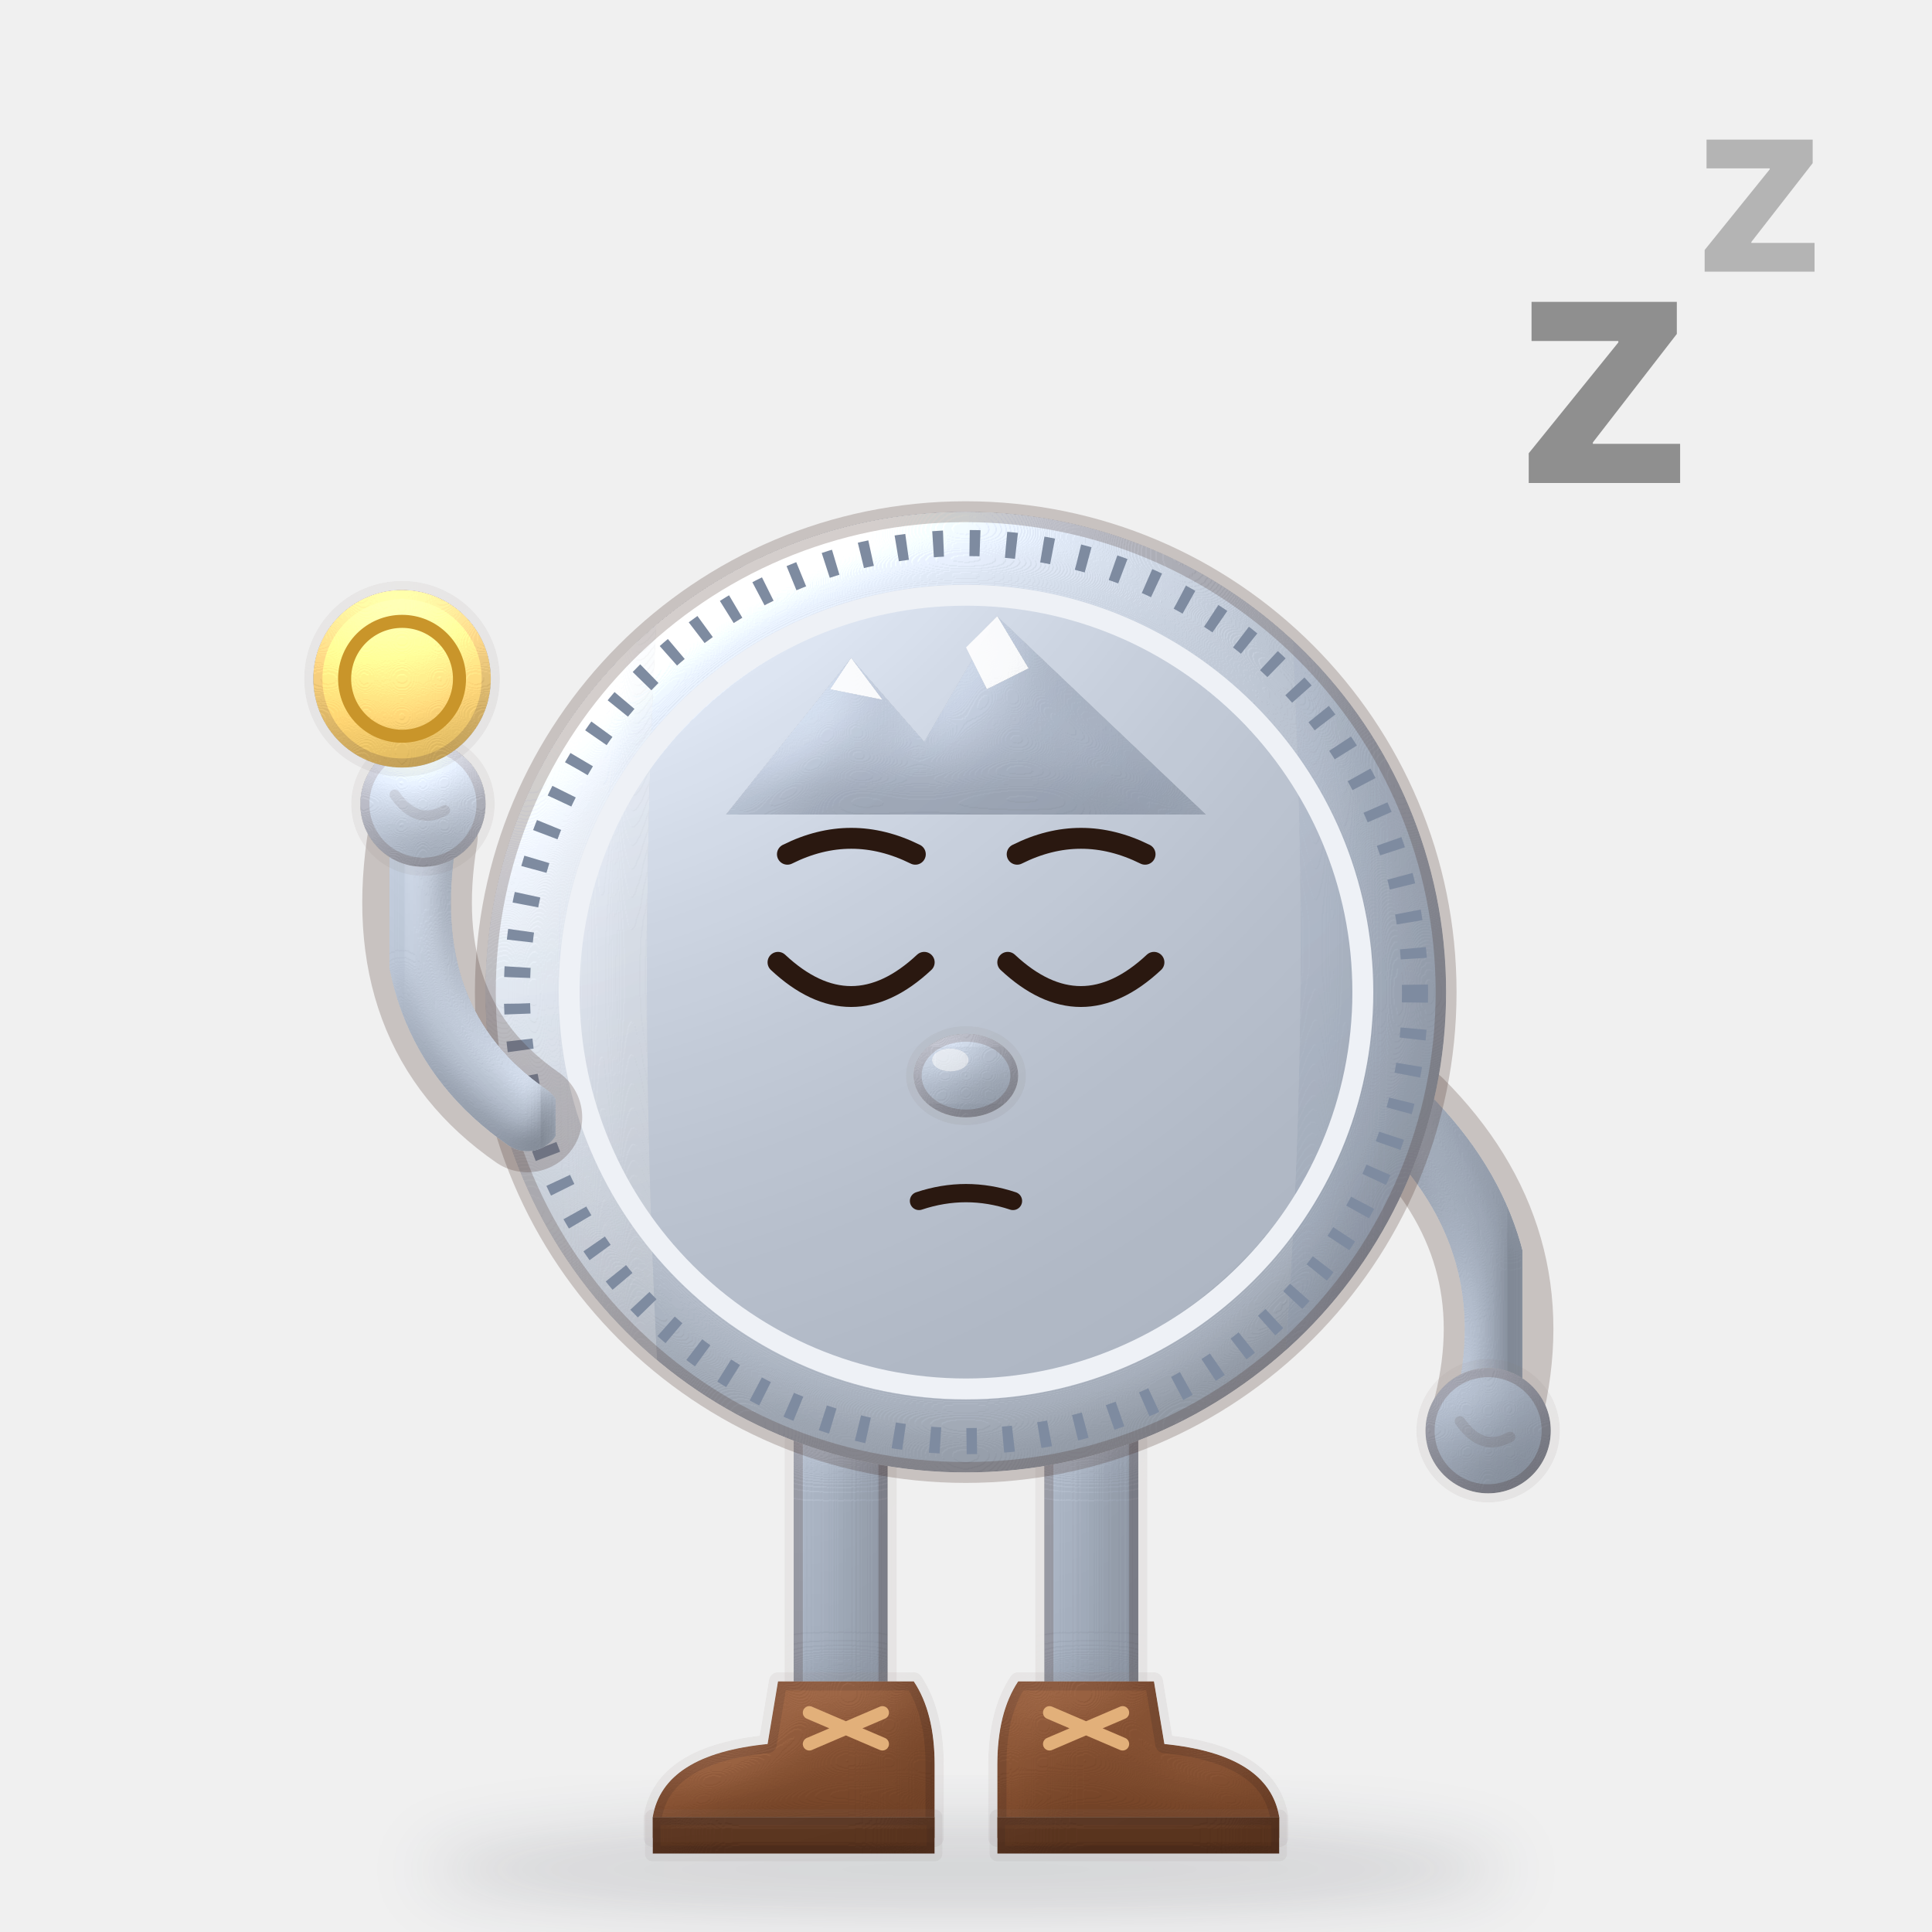
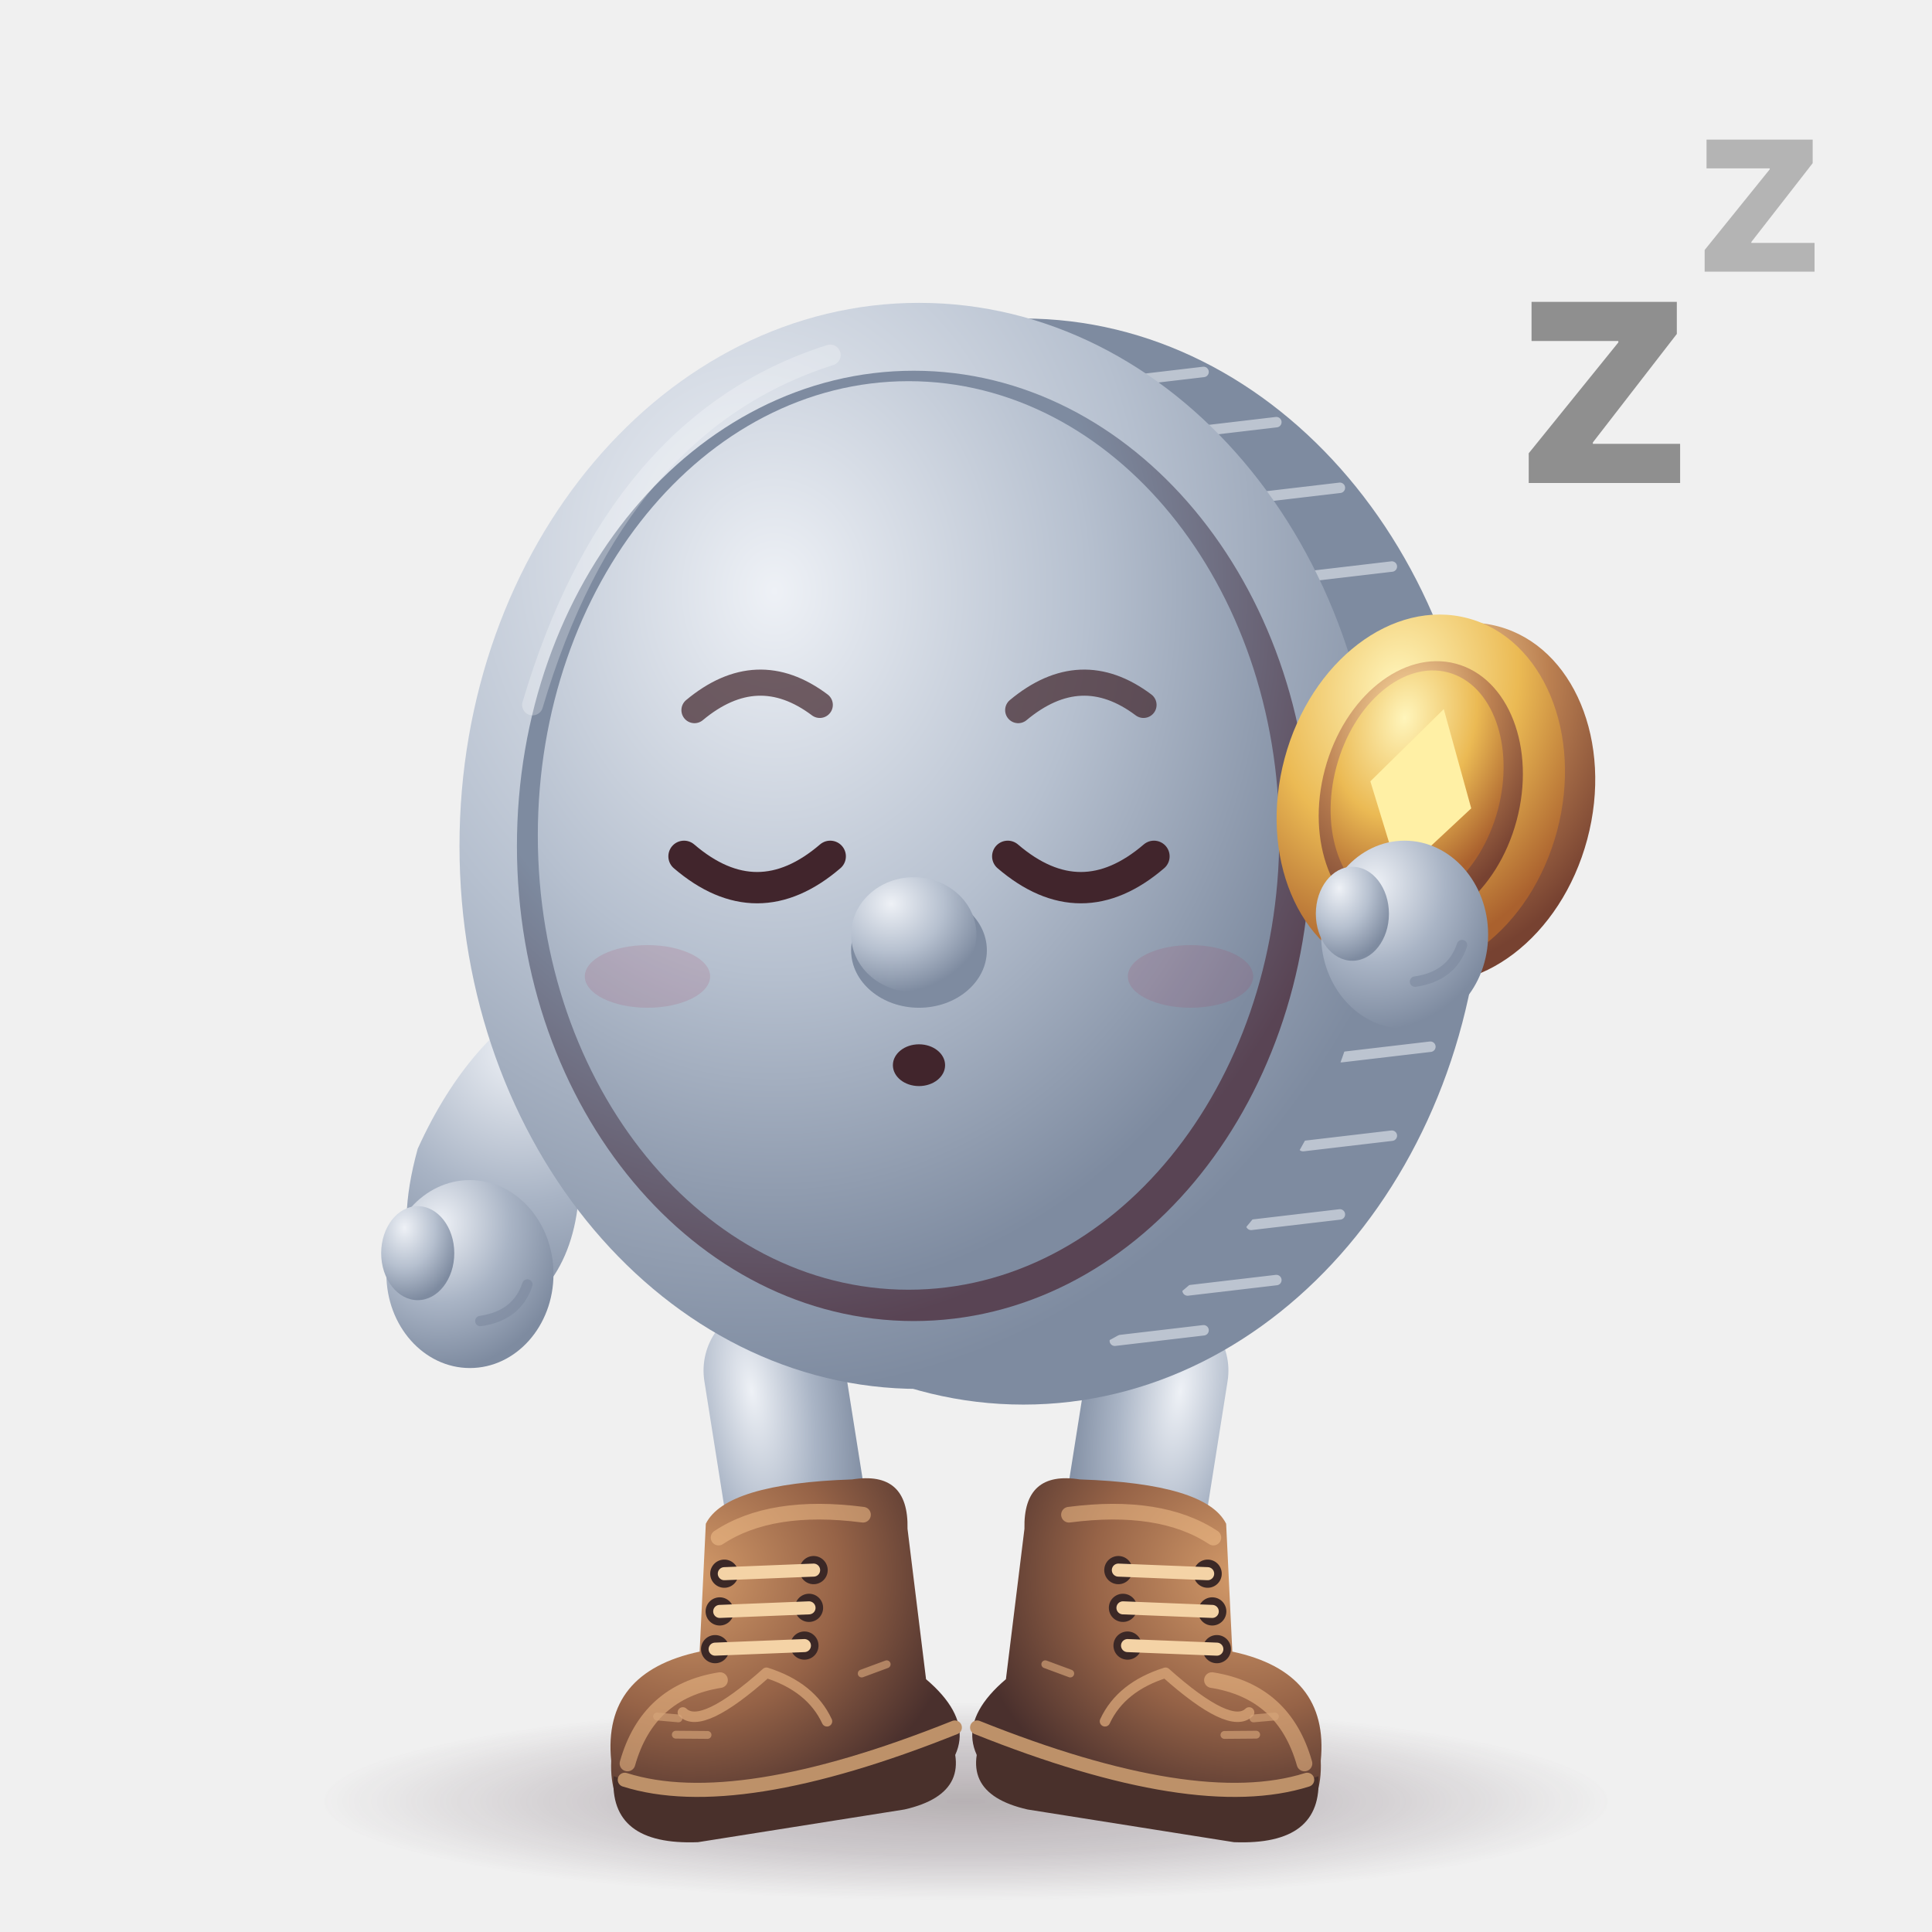
<svg xmlns="http://www.w3.org/2000/svg" viewBox="0 0 64 64" width="160" height="160" role="img" aria-label="Zurich, Finance, dropped">
  <defs>
-     <filter id="sm-zurich-s" x="-50%" y="-50%" width="200%" height="200%">
-       <feGaussianBlur stdDeviation="6" />
-     </filter>
-     <filter id="sm-zurich-clay" x="-25%" y="-25%" width="150%" height="150%" color-interpolation-filters="sRGB">
-       <feGaussianBlur in="SourceAlpha" stdDeviation="7" result="b" />
-       <feDiffuseLighting in="b" surfaceScale="6" diffuseConstant="1.15" lighting-color="#fff" result="d">
-         <feDistantLight azimuth="235" elevation="48" />
-       </feDiffuseLighting>
-       <feComposite in="d" in2="SourceAlpha" operator="in" result="d2" />
-       <feBlend in="SourceGraphic" in2="d2" mode="multiply" result="m" />
-       <feSpecularLighting in="b" surfaceScale="6" specularConstant=".55" specularExponent="22" lighting-color="#fff" result="s">
-         <fePointLight x="40" y="20" z="260" />
-       </feSpecularLighting>
-       <feComposite in="s" in2="SourceAlpha" operator="in" result="s2" />
-       <feComposite in="m" in2="s2" operator="arithmetic" k2="1" k3=".85" result="lit" />
-       <feComposite in="lit" in2="SourceAlpha" operator="in" />
-     </filter>
-     <filter id="sm-zurich-tube" x="-25%" y="-25%" width="150%" height="150%" color-interpolation-filters="sRGB">
-       <feGaussianBlur in="SourceAlpha" stdDeviation="3" result="b" />
-       <feDiffuseLighting in="b" surfaceScale="4" diffuseConstant="1.15" lighting-color="#fff" result="d">
-         <feDistantLight azimuth="235" elevation="48" />
-       </feDiffuseLighting>
-       <feComposite in="d" in2="SourceAlpha" operator="in" result="d2" />
-       <feBlend in="SourceGraphic" in2="d2" mode="multiply" result="m" />
-       <feSpecularLighting in="b" surfaceScale="4" specularConstant=".55" specularExponent="22" lighting-color="#fff" result="s">
-         <fePointLight x="40" y="20" z="260" />
-       </feSpecularLighting>
-       <feComposite in="s" in2="SourceAlpha" operator="in" result="s2" />
-       <feComposite in="m" in2="s2" operator="arithmetic" k2="1" k3=".85" result="lit" />
-       <feComposite in="lit" in2="SourceAlpha" operator="in" />
-     </filter>
+     <radialGradient id="sm-zurich-clay" cx="32%" cy="23%" r="78%">
+       <stop offset="0" stop-color="#EEF1F6" />
+       <stop offset="0.54" stop-color="#B6C0CF" />
+       <stop offset="1" stop-color="#7E8BA0" />
+     </radialGradient>
+     <radialGradient id="sm-zurich-arm" cx="32%" cy="23%" r="78%">
+       <stop offset="0" stop-color="#EEF1F6" />
+       <stop offset="0.54" stop-color="#A9B4C5" />
+       <stop offset="1" stop-color="#7E8BA0" />
+     </radialGradient>
+     <radialGradient id="sm-zurich-recess" cx="32%" cy="23%" r="78%">
+       <stop offset="0" stop-color="#7E8BA0" />
+       <stop offset="0.54" stop-color="#7E8BA0" />
+       <stop offset="1" stop-color="#594454" />
+     </radialGradient>
+     <radialGradient id="sm-zurich-boot" cx="32%" cy="23%" r="78%">
+       <stop offset="0" stop-color="#d39a69" />
+       <stop offset="0.54" stop-color="#966347" />
+       <stop offset="1" stop-color="#4a302d" />
+     </radialGradient>
+     <radialGradient id="sm-zurich-wood" cx="32%" cy="23%" r="78%">
+       <stop offset="0" stop-color="#ffe0a6" />
+       <stop offset="0.54" stop-color="#bb8051" />
+       <stop offset="1" stop-color="#774231" />
+     </radialGradient>
+     <radialGradient id="sm-zurich-gold" cx="32%" cy="23%" r="78%">
+       <stop offset="0" stop-color="#fff5bb" />
+       <stop offset="0.54" stop-color="#ebba54" />
+       <stop offset="1" stop-color="#aa612e" />
+     </radialGradient>
+     <radialGradient id="sm-zurich-red" cx="32%" cy="23%" r="78%">
+       <stop offset="0" stop-color="#ffb3a4" />
+       <stop offset="0.54" stop-color="#e47065" />
+       <stop offset="1" stop-color="#a53247" />
+     </radialGradient>
+     <radialGradient id="sm-zurich-white" cx="32%" cy="23%" r="78%">
+       <stop offset="0" stop-color="#fffef9" />
+       <stop offset="0.54" stop-color="#fff6e8" />
+       <stop offset="1" stop-color="#c9a8a5" />
+     </radialGradient>
+     <radialGradient id="sm-zurich-iris" cx="32%" cy="23%" r="78%">
+       <stop offset="0" stop-color="#d9ab73" />
+       <stop offset="0.54" stop-color="#905837" />
+       <stop offset="1" stop-color="#4b2b29" />
+     </radialGradient>
+     <radialGradient id="sm-zurich-floor">
+       <stop stop-color="#38252e" stop-opacity=".31" />
+       <stop offset=".55" stop-color="#483442" stop-opacity=".2" />
+       <stop offset="1" stop-color="#483442" stop-opacity="0" />
+     </radialGradient>
  </defs>
  <g transform="scale(0.17297) translate(35 0)">
-     <ellipse cx="150" cy="358" rx="104" ry="9" fill="#1B2430" opacity=".14" filter="url(#sm-zurich-s)" />
-     <rect x="117" y="270" width="18" height="60" rx="6" fill="#A9B4C5" stroke="#3B2418" stroke-opacity=".22" stroke-width="3.5" filter="url(#sm-zurich-clay)" />
-     <rect x="165" y="270" width="18" height="60" rx="6" fill="#A9B4C5" stroke="#3B2418" stroke-opacity=".22" stroke-width="3.5" filter="url(#sm-zurich-clay)" />
-     <path d="M140 322 L114 322 L112 334 Q92 336 90 348 L90 352 L144 352 L144 338 Q144 328 140 322 Z" fill="#8A4E2B" stroke="#3B2418" stroke-opacity=".22" stroke-width="3.5" stroke-linejoin="round" filter="url(#sm-zurich-clay)" />
-     <path d="M144 348 L90 348 L90 355 L144 355 Z" fill="#5E3219" stroke="#3B2418" stroke-opacity=".22" stroke-width="3" stroke-linejoin="round" filter="url(#sm-zurich-clay)" />
-     <path d="M134 328 L120 334 M120 328 L134 334" fill="none" stroke="#E2B07A" stroke-width="2.5" stroke-linecap="round" stroke-linejoin="round" />
-     <path d="M160 322 L186 322 L188 334 Q208 336 210 348 L210 352 L156 352 L156 338 Q156 328 160 322 Z" fill="#8A4E2B" stroke="#3B2418" stroke-opacity=".22" stroke-width="3.5" stroke-linejoin="round" filter="url(#sm-zurich-clay)" />
-     <path d="M156 348 L210 348 L210 355 L156 355 Z" fill="#5E3219" stroke="#3B2418" stroke-opacity=".22" stroke-width="3" stroke-linejoin="round" filter="url(#sm-zurich-clay)" />
-     <path d="M166 328 L180 334 M180 328 L166 334" fill="none" stroke="#E2B07A" stroke-width="2.5" stroke-linecap="round" stroke-linejoin="round" />
-     <path d="M234 214 Q258 238 250 270" fill="none" stroke="#3B2418" stroke-opacity=".22" stroke-width="21" stroke-linecap="round" stroke-linejoin="round" />
-     <path d="M234 214 Q258 238 250 270" fill="none" stroke="#A9B4C5" stroke-width="13" stroke-linecap="round" stroke-linejoin="round" filter="url(#sm-zurich-tube)" />
-     <circle cx="250" cy="274" r="12" fill="#A9B4C5" stroke="#3B2418" stroke-opacity=".22" stroke-width="3.5" filter="url(#sm-zurich-clay)" />
-     <path d="M244.6 272.2 Q248.8 278.2 254.2 275.2" fill="none" stroke="#3B2418" stroke-opacity=".22" stroke-width="2" stroke-linecap="round" opacity=".5" />
-     <clipPath id="sm-zurich-c">
-       <path d="M150 98 A92 92 0 1 1 149.9 98 Z" />
-     </clipPath>
-     <path d="M150 98 A92 92 0 1 1 149.9 98 Z" fill="#B6C0CF" filter="url(#sm-zurich-clay)" />
-     <g clip-path="url(#sm-zurich-c)">
-       <path d="M200 0 L340 0 L340 370 L196 370 Q230 200 200 0 Z" fill="#7E8BA0" opacity="0.32" filter="url(#sm-zurich-clay)" />
-       <path d="M0 0 L104 0 Q76 160 100 370 L0 370 Z" fill="#EEF1F6" opacity="0.4" filter="url(#sm-zurich-clay)" />
-       <circle cx="150" cy="190" r="76" fill="none" stroke="#EEF1F6" stroke-width="4" />
-       <path d="M104 156 L128 126 L142 142 L156 118 L196 156 Z" fill="#7E8BA0" opacity="0.6" filter="url(#sm-zurich-clay)" />
-       <path d="M150 124 L156 118 L162 128 L154 132 Z M124 132 L128 126 L134 134 Z" fill="#fff" opacity="0.9" filter="url(#sm-zurich-clay)" />
+     <ellipse cx="150" cy="345" rx="123" ry="19" fill="url(#sm-zurich-floor)" />
+     <g transform="translate(119 302) rotate(-9) scale(1 1)">
+       <rect x="-13" y="-53" width="27" height="71" rx="13" fill="url(#sm-zurich-arm)" />
+       <path d="M-17-13Q-12-20 12-17Q23-17 21-6L20 23Q32 37 14 45H-27Q-45 44-42 29Q-41 12-22 11Z" fill="url(#sm-zurich-boot)" />
+       <path d="M-42 32Q-24 42 22 32Q27 46 12 47H-28Q-45 45-42 32Z" fill="#49302b" />
+       <path d="M-40 33Q-20 43 24 33" fill="none" stroke="#bd9169" stroke-width="2.7" stroke-linecap="round" stroke-linejoin="round" />
+       <path d="M-39 30Q-33 17-19 17M-15-10Q-4-15 13-10" fill="none" stroke="#f1bd89" stroke-width="3" opacity="0.55" stroke-linecap="round" stroke-linejoin="round" />
+       <ellipse cx="-15" cy="-3" rx="2.7" ry="2.7" fill="#3b2826" />
+       <ellipse cx="2" cy="-1" rx="2.7" ry="2.7" fill="#3b2826" />
+       <path d="M-15 -3l17 2" fill="none" stroke="#f4d3a6" stroke-width="2.5" stroke-linecap="round" stroke-linejoin="round" />
+       <ellipse cx="-17" cy="4" rx="2.7" ry="2.7" fill="#3b2826" />
+       <ellipse cx="0" cy="6" rx="2.7" ry="2.7" fill="#3b2826" />
+       <path d="M-17 4l17 2" fill="none" stroke="#f4d3a6" stroke-width="2.5" stroke-linecap="round" stroke-linejoin="round" />
+       <ellipse cx="-19" cy="11" rx="2.7" ry="2.7" fill="#3b2826" />
+       <ellipse cx="-2" cy="13" rx="2.7" ry="2.7" fill="#3b2826" />
+       <path d="M-19 11l17 2" fill="none" stroke="#f4d3a6" stroke-width="2.5" stroke-linecap="round" stroke-linejoin="round" />
+       <path d="M-10 17q-14 9-17 5M-10 17q8 4 10 11" fill="none" stroke="#dfad7d" stroke-width="2" opacity="0.7" stroke-linecap="round" stroke-linejoin="round" />
+       <path d="M-29 26l6 1m-9-5l4 1m36-3l5-1" fill="none" stroke="#d5a47a" stroke-width="1.5" opacity="0.65" stroke-linecap="round" stroke-linejoin="round" />
    </g>
-     <path d="M150 98 A92 92 0 1 1 149.9 98 Z" fill="none" stroke="#3B2418" stroke-opacity=".22" stroke-width="4" stroke-linecap="round" stroke-linejoin="round" />
-     <circle cx="150" cy="190" r="86" fill="none" stroke="#7E8BA0" stroke-width="5" stroke-dasharray="2 5" />
-     <ellipse cx="150" cy="206" rx="10" ry="8" fill="#A9B4C5" stroke="#3B2418" stroke-opacity=".22" stroke-width="3" filter="url(#sm-zurich-clay)" />
-     <ellipse cx="147" cy="203" rx="3.5" ry="2.2" fill="#fff" opacity=".55" filter="url(#sm-zurich-clay)" />
-     <g>
-       <path d="M114 184.3 Q128 197.4 142 184.3" fill="none" stroke="#2A1810" stroke-width="4" stroke-linecap="round" />
-       <path d="M158 184.3 Q172 197.4 186 184.3" fill="none" stroke="#2A1810" stroke-width="4" stroke-linecap="round" />
+     <g transform="translate(181 302) rotate(9) scale(-1 1)">
+       <rect x="-13" y="-53" width="27" height="71" rx="13" fill="url(#sm-zurich-arm)" />
+       <path d="M-17-13Q-12-20 12-17Q23-17 21-6L20 23Q32 37 14 45H-27Q-45 44-42 29Q-41 12-22 11Z" fill="url(#sm-zurich-boot)" />
+       <path d="M-42 32Q-24 42 22 32Q27 46 12 47H-28Q-45 45-42 32Z" fill="#49302b" />
+       <path d="M-40 33Q-20 43 24 33" fill="none" stroke="#bd9169" stroke-width="2.7" stroke-linecap="round" stroke-linejoin="round" />
+       <path d="M-39 30Q-33 17-19 17M-15-10Q-4-15 13-10" fill="none" stroke="#f1bd89" stroke-width="3" opacity="0.55" stroke-linecap="round" stroke-linejoin="round" />
+       <ellipse cx="-15" cy="-3" rx="2.7" ry="2.7" fill="#3b2826" />
+       <ellipse cx="2" cy="-1" rx="2.7" ry="2.7" fill="#3b2826" />
+       <path d="M-15 -3l17 2" fill="none" stroke="#f4d3a6" stroke-width="2.5" stroke-linecap="round" stroke-linejoin="round" />
+       <ellipse cx="-17" cy="4" rx="2.7" ry="2.7" fill="#3b2826" />
+       <ellipse cx="0" cy="6" rx="2.7" ry="2.7" fill="#3b2826" />
+       <path d="M-17 4l17 2" fill="none" stroke="#f4d3a6" stroke-width="2.5" stroke-linecap="round" stroke-linejoin="round" />
+       <ellipse cx="-19" cy="11" rx="2.7" ry="2.7" fill="#3b2826" />
+       <ellipse cx="-2" cy="13" rx="2.7" ry="2.7" fill="#3b2826" />
+       <path d="M-19 11l17 2" fill="none" stroke="#f4d3a6" stroke-width="2.5" stroke-linecap="round" stroke-linejoin="round" />
+       <path d="M-10 17q-14 9-17 5M-10 17q8 4 10 11" fill="none" stroke="#dfad7d" stroke-width="2" opacity="0.7" stroke-linecap="round" stroke-linejoin="round" />
+       <path d="M-29 26l6 1m-9-5l4 1m36-3l5-1" fill="none" stroke="#d5a47a" stroke-width="1.5" opacity="0.65" stroke-linecap="round" stroke-linejoin="round" />
    </g>
-     <path d="M115.8 163.6 Q128 157.5 140.3 163.6 M184.3 163.6 Q172 157.5 159.8 163.6" fill="none" stroke="#2A1810" stroke-width="4" stroke-linecap="round" />
-     <path d="M141 230 Q150 227 159 230" fill="none" stroke="#2A1810" stroke-width="3.5" stroke-linecap="round" />
-     <path d="M66 214 Q40 196 46 160" fill="none" stroke="#3B2418" stroke-opacity=".22" stroke-width="21" stroke-linecap="round" stroke-linejoin="round" />
-     <path d="M66 214 Q40 196 46 160" fill="none" stroke="#A9B4C5" stroke-width="13" stroke-linecap="round" stroke-linejoin="round" filter="url(#sm-zurich-tube)" />
-     <circle cx="46" cy="154" r="12" fill="#A9B4C5" stroke="#3B2418" stroke-opacity=".22" stroke-width="3.5" filter="url(#sm-zurich-clay)" />
-     <path d="M40.6 152.2 Q44.8 158.2 50.2 155.2" fill="none" stroke="#3B2418" stroke-opacity=".22" stroke-width="2" stroke-linecap="round" opacity=".5" />
-     <circle cx="42" cy="130" r="17" fill="#F2C14E" stroke="#3B2418" stroke-opacity=".22" stroke-width="3.5" filter="url(#sm-zurich-clay)" />
-     <circle cx="42" cy="130" r="11" fill="none" stroke="#C9952A" stroke-width="2.5" />
+     <path d="M111 187Q65 176 45 220Q37 249 59 254Q76 247 76 225L110 211Z" fill="url(#sm-zurich-arm)" />
+     <path d="M207 183Q238 183 250 166L232 181Q219 209 204 222Z" fill="url(#sm-zurich-arm)" />
+     <ellipse cx="161" cy="165" rx="88" ry="104" fill="#7E8BA0" />
+     <path d="M178.5 73.23l17 -2" fill="none" stroke="#EEF1F6" stroke-width="2" opacity="0.56" stroke-linecap="round" stroke-linejoin="round" />
+     <path d="M192.44 82.85l17 -2" fill="none" stroke="#EEF1F6" stroke-width="2" opacity="0.56" stroke-linecap="round" stroke-linejoin="round" />
+     <path d="M204.61 95.42l17 -2" fill="none" stroke="#EEF1F6" stroke-width="2" opacity="0.56" stroke-linecap="round" stroke-linejoin="round" />
+     <path d="M214.56 110.5l17 -2" fill="none" stroke="#EEF1F6" stroke-width="2" opacity="0.56" stroke-linecap="round" stroke-linejoin="round" />
+     <path d="M221.94 127.54l17 -2" fill="none" stroke="#EEF1F6" stroke-width="2" opacity="0.56" stroke-linecap="round" stroke-linejoin="round" />
+     <path d="M226.47 145.93l17 -2" fill="none" stroke="#EEF1F6" stroke-width="2" opacity="0.56" stroke-linecap="round" stroke-linejoin="round" />
+     <path d="M228 165l17 -2" fill="none" stroke="#EEF1F6" stroke-width="2" opacity="0.56" stroke-linecap="round" stroke-linejoin="round" />
+     <path d="M226.47 184.07l17 -2" fill="none" stroke="#EEF1F6" stroke-width="2" opacity="0.56" stroke-linecap="round" stroke-linejoin="round" />
+     <path d="M221.94 202.46l17 -2" fill="none" stroke="#EEF1F6" stroke-width="2" opacity="0.56" stroke-linecap="round" stroke-linejoin="round" />
+     <path d="M214.56 219.5l17 -2" fill="none" stroke="#EEF1F6" stroke-width="2" opacity="0.56" stroke-linecap="round" stroke-linejoin="round" />
+     <path d="M204.61 234.58l17 -2" fill="none" stroke="#EEF1F6" stroke-width="2" opacity="0.56" stroke-linecap="round" stroke-linejoin="round" />
+     <path d="M192.44 247.15l17 -2" fill="none" stroke="#EEF1F6" stroke-width="2" opacity="0.56" stroke-linecap="round" stroke-linejoin="round" />
+     <path d="M178.5 256.77l17 -2" fill="none" stroke="#EEF1F6" stroke-width="2" opacity="0.56" stroke-linecap="round" stroke-linejoin="round" />
+     <ellipse cx="141" cy="162" rx="88" ry="104" fill="url(#sm-zurich-clay)" />
+     <ellipse cx="140" cy="162" rx="76" ry="91" fill="url(#sm-zurich-recess)" />
+     <ellipse cx="139" cy="160" rx="71" ry="87" fill="url(#sm-zurich-clay)" />
+     <path d="M67 135Q83 81 124 68" fill="none" stroke="white" stroke-width="4" opacity="0.26" stroke-linecap="round" stroke-linejoin="round" />
+     <ellipse cx="55" cy="244" rx="16" ry="18" fill="url(#sm-zurich-arm)" />
+     <ellipse cx="45" cy="240" rx="7" ry="9" fill="url(#sm-zurich-clay)" />
+     <path d="M57 253q7 -1 9 -7" fill="none" stroke="#7E8BA0" stroke-width="2" opacity="0.65" stroke-linecap="round" stroke-linejoin="round" />
+     <g transform="translate(141 164)">
+       <ellipse cx="-52" cy="23" rx="12" ry="6" fill="#a63655" opacity=".15" />
+       <ellipse cx="52" cy="23" rx="12" ry="6" fill="#a63655" opacity=".15" />
+       <g>
+         <g transform="translate(-31 0)">
+           <path d="M-12 -28Q0 -38 12 -29" fill="none" stroke="#41252C" stroke-width="5" opacity="0.72" stroke-linecap="round" stroke-linejoin="round" />
+           <path d="M-14 0Q0 12 14 0" fill="none" stroke="#41252C" stroke-width="6" stroke-linecap="round" stroke-linejoin="round" />
+         </g>
+         <g transform="translate(31 0)">
+           <path d="M-12 -28Q0 -38 12 -29" fill="none" stroke="#41252C" stroke-width="5" opacity="0.72" stroke-linecap="round" stroke-linejoin="round" />
+           <path d="M-14 0Q0 12 14 0" fill="none" stroke="#41252C" stroke-width="6" stroke-linecap="round" stroke-linejoin="round" />
+         </g>
+       </g>
+       <ellipse cx="0" cy="18" rx="13" ry="11" fill="#7E8BA0" />
+       <ellipse cx="-1" cy="15" rx="12" ry="11" fill="url(#sm-zurich-clay)" />
+       <ellipse cx="0" cy="40" rx="5" ry="4" fill="#41252C" />
+     </g>
+     <g transform="rotate(15 240 153)">
+       <ellipse cx="243" cy="153" rx="27" ry="35" fill="url(#sm-zurich-wood)" />
+       <ellipse cx="237" cy="153" rx="27" ry="35" fill="url(#sm-zurich-gold)" />
+       <ellipse cx="237" cy="153" rx="19" ry="26" fill="url(#sm-zurich-wood)" />
+       <ellipse cx="236" cy="152" rx="16" ry="23" fill="url(#sm-zurich-gold)" />
+       <path d="M237 136L247 153L237 169L227 153Z" fill="#fff0a5" />
+     </g>
+     <ellipse cx="234" cy="179" rx="16" ry="18" fill="url(#sm-zurich-arm)" />
+     <ellipse cx="224" cy="175" rx="7" ry="9" fill="url(#sm-zurich-clay)" />
+     <path d="M236 188q7 -1 9 -7" fill="none" stroke="#7E8BA0" stroke-width="2" opacity="0.65" stroke-linecap="round" stroke-linejoin="round" />
  </g>
  <text x="50" y="16" font-family="Inter,system-ui,sans-serif" font-size="11" font-weight="700" fill="#8f8f8f">z</text>
  <text x="56" y="9" font-family="Inter,system-ui,sans-serif" font-size="8" font-weight="700" fill="#b4b4b4">z</text>
</svg>
